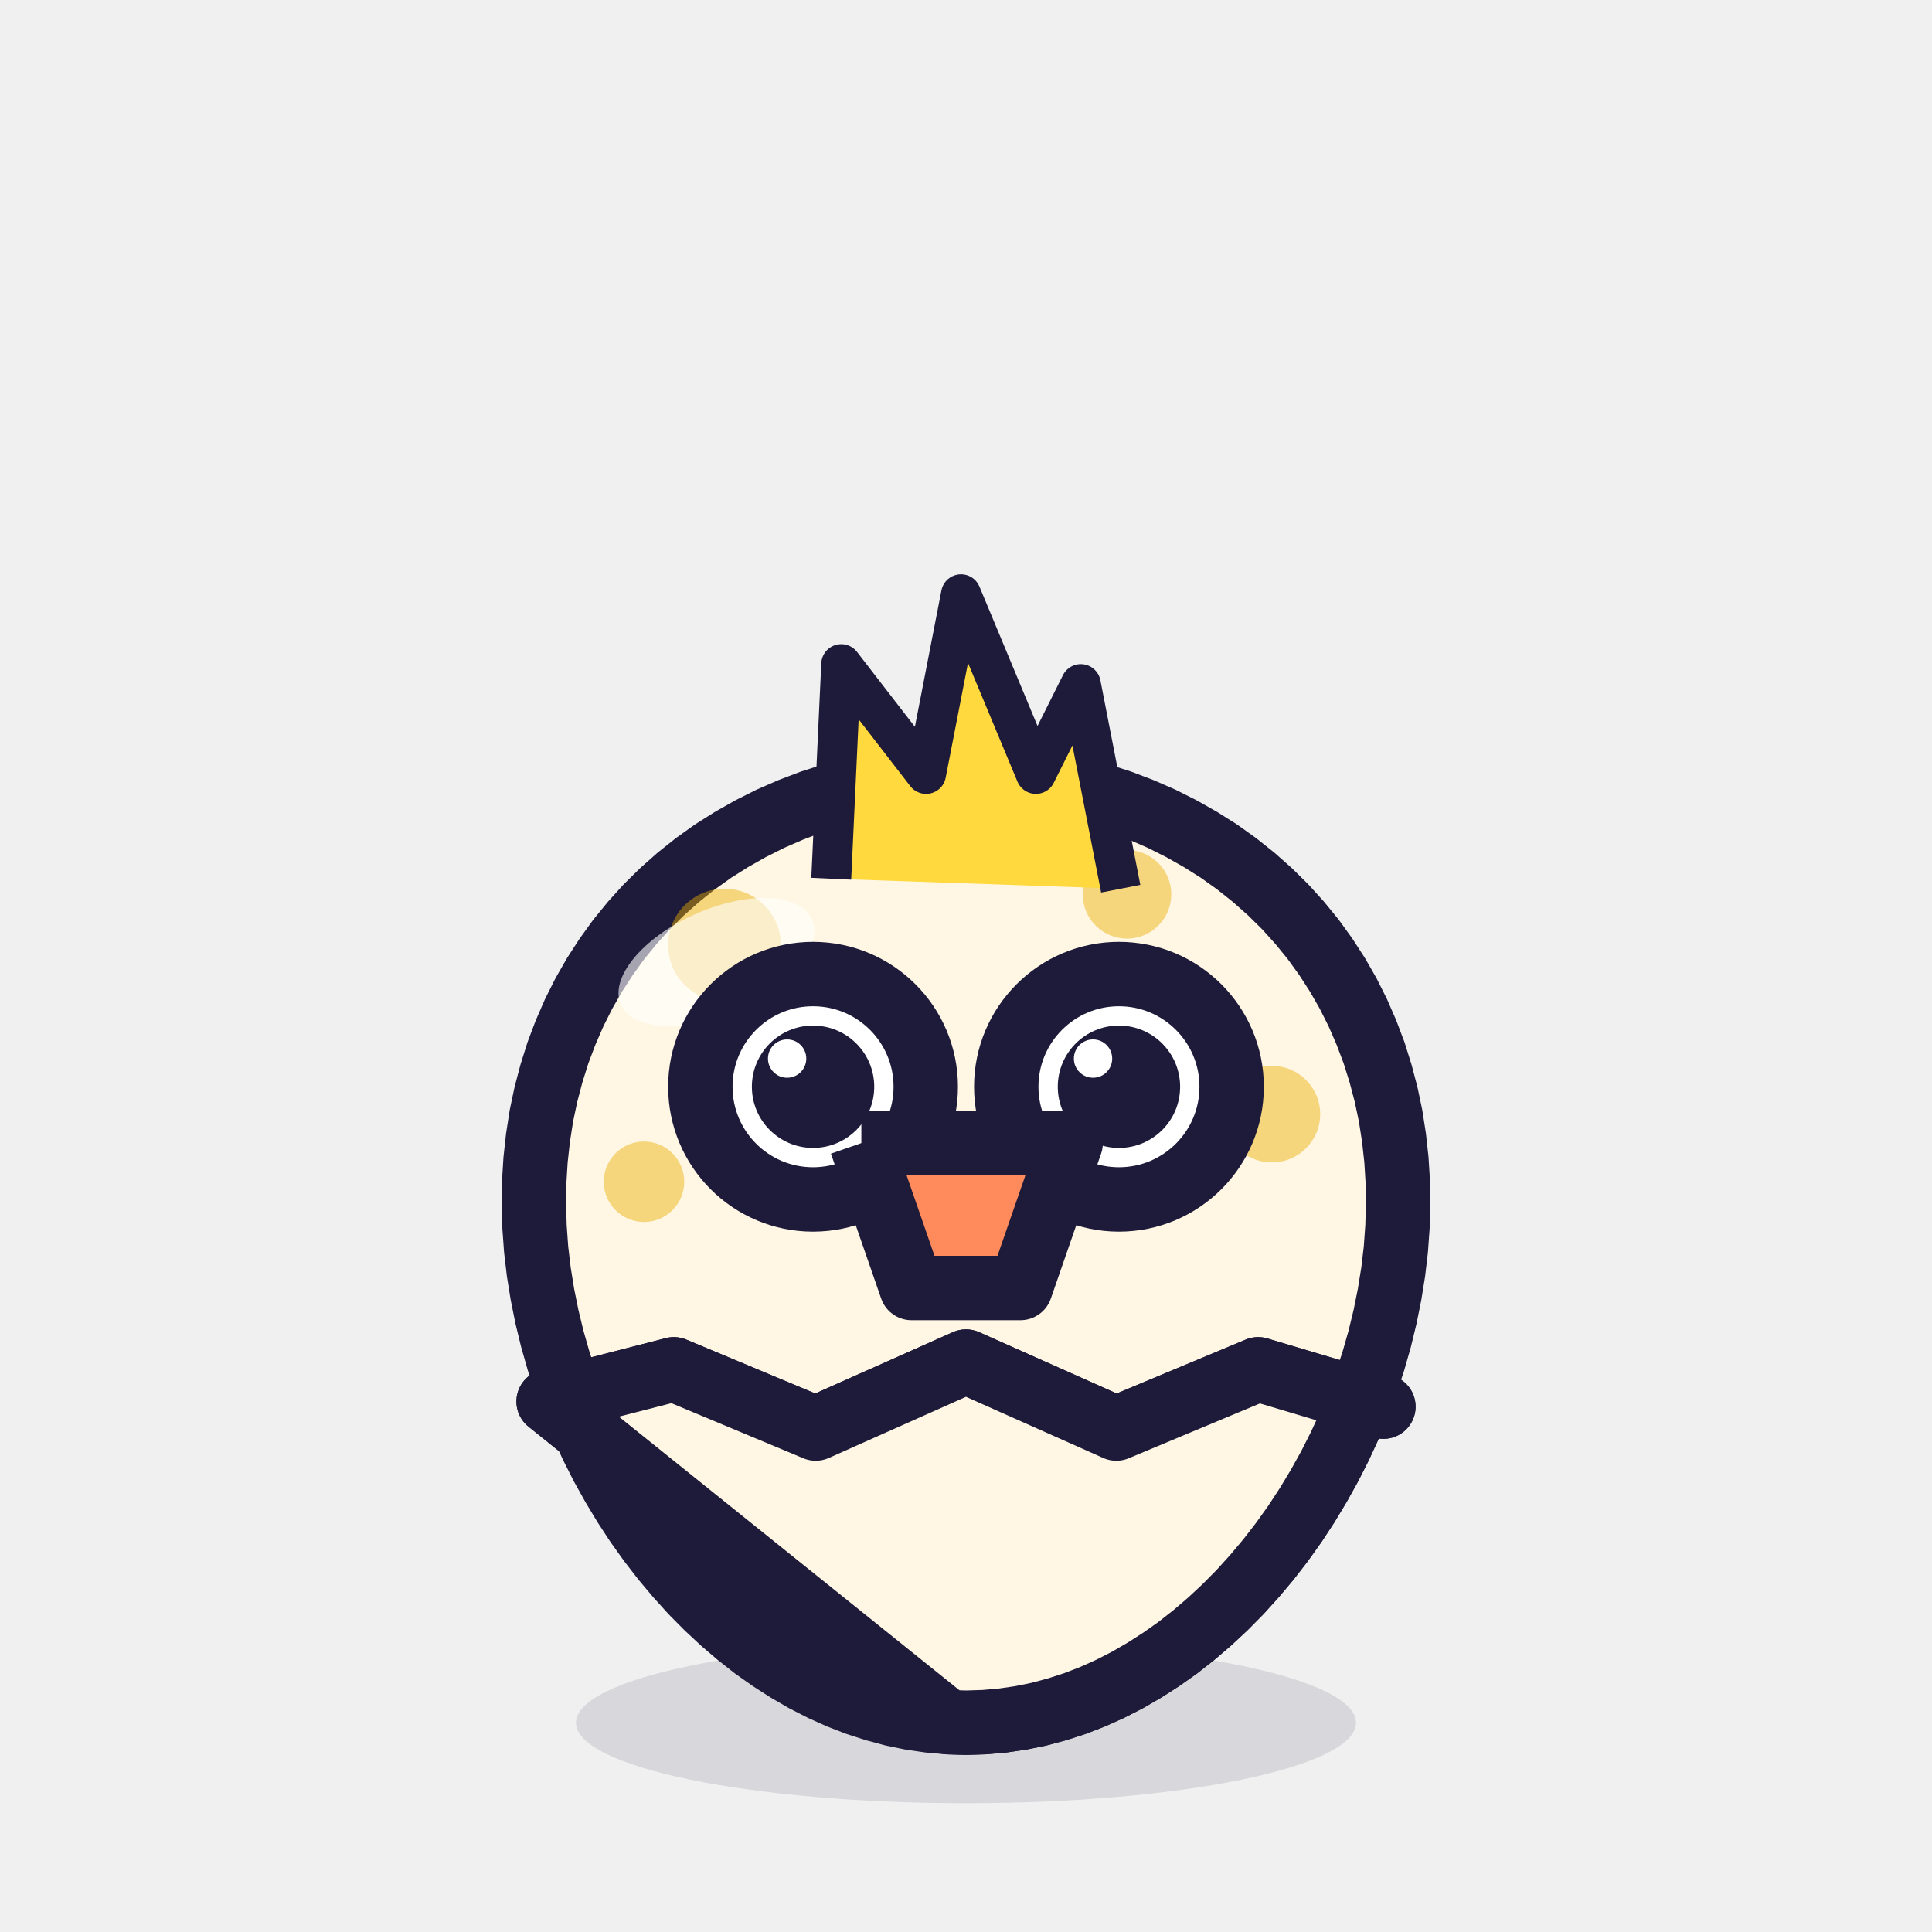
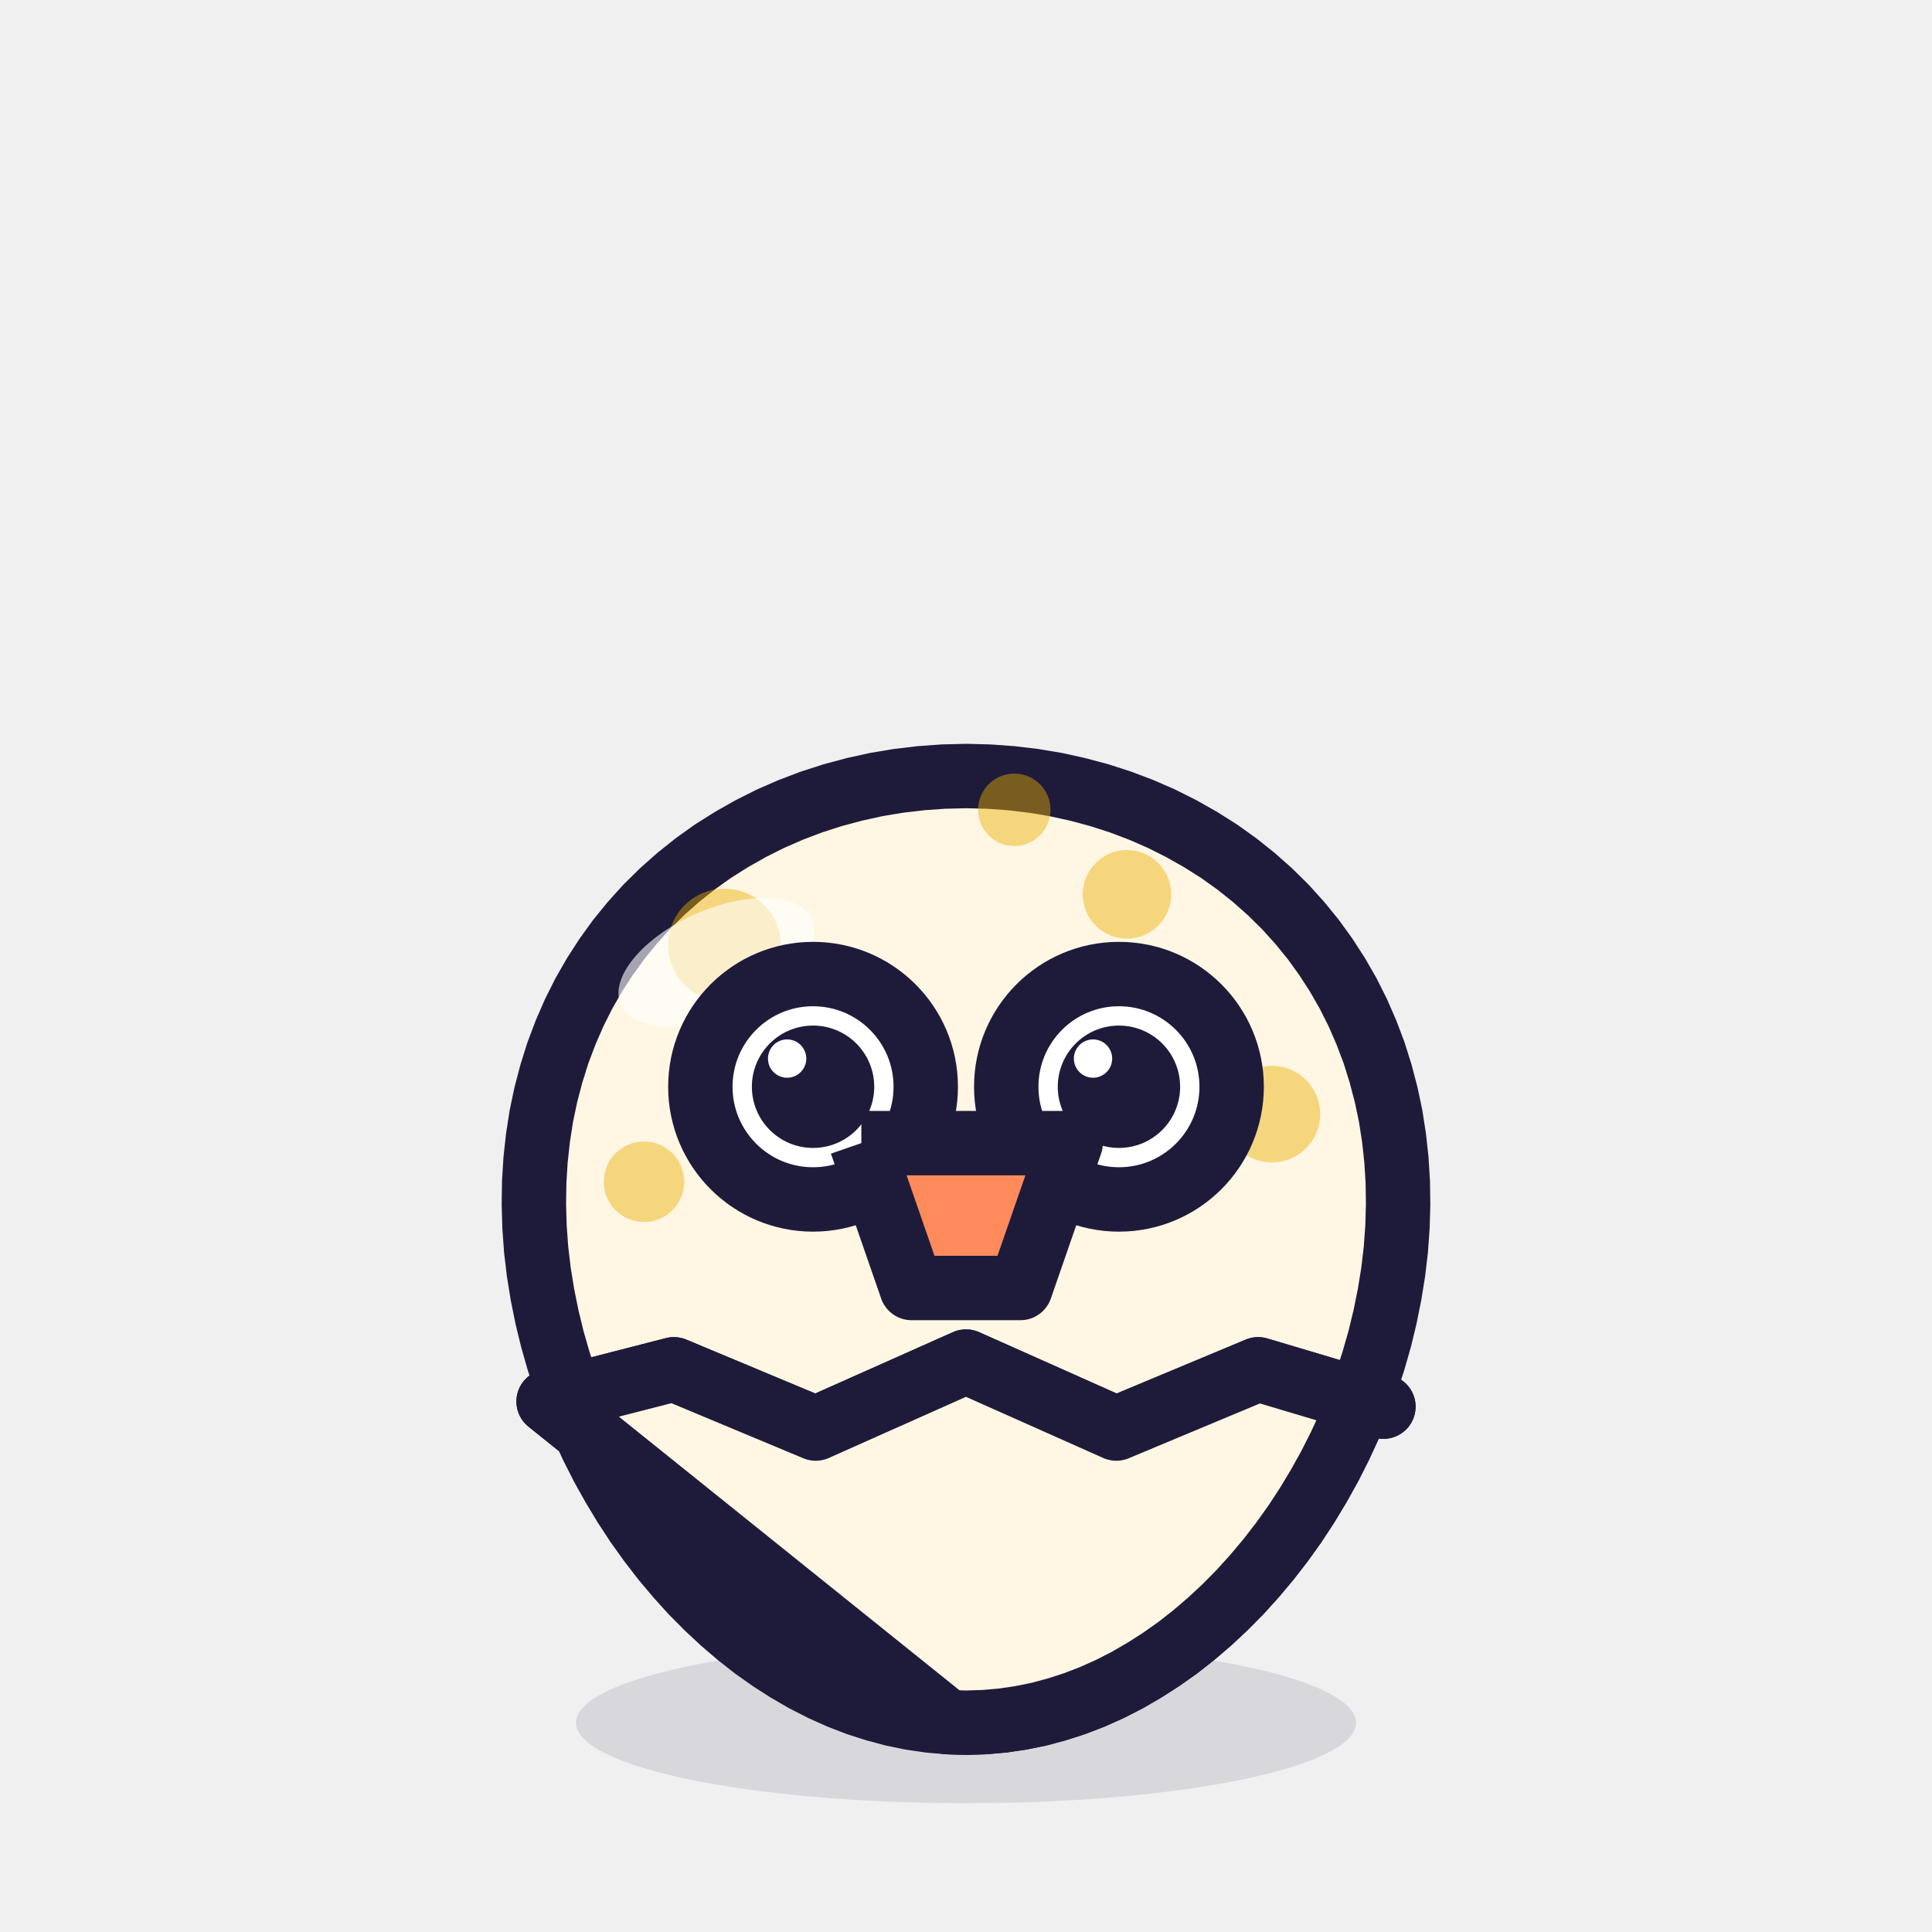
<svg xmlns="http://www.w3.org/2000/svg" viewBox="0 0 240 240" width="240" height="240" role="img" aria-label="Pip v2 B Bolt · egg · proud 1">
  <g id="shadow">
    <ellipse cx="120" cy="214" rx="48.45" ry="10" fill="#1E1B3A" opacity="0.12" />
  </g>
  <g id="shell_top" fill="#FFF7E4" stroke="#1E1B3A" stroke-width="8" stroke-linejoin="round">
    <path d="M 117.73 213.93 L 120 214 L 122.27 213.93 L 124.55 213.73 L 126.81 213.4 L 129.06 212.94 L 131.3 212.34 L 133.53 211.62 L 135.73 210.77 L 137.91 209.79 L 140.06 208.69 L 142.18 207.46 L 144.27 206.12 L 146.32 204.67 L 148.32 203.1 L 150.28 201.42 L 152.19 199.64 L 154.05 197.76 L 155.84 195.78 L 157.58 193.71 L 159.25 191.55 L 160.85 189.31 L 162.37 186.99 L 163.81 184.6 L 165.18 182.14 L 166.45 179.63 L 167.64 177.05 L 168.73 174.43 L 169.72 171.77 L 170.61 169.06 L 171.39 166.33 L 172.06 163.57 L 172.62 160.79 L 173.07 158 L 173.4 155.2 L 173.6 152.4 L 173.68 149.61 L 173.64 146.83 L 173.47 144.07 L 173.17 141.34 L 172.75 138.63 L 172.19 135.97 L 171.5 133.35 L 170.69 130.77 L 169.74 128.26 L 168.67 125.8 L 167.47 123.41 L 166.14 121.09 L 164.69 118.85 L 163.13 116.69 L 161.44 114.62 L 159.65 112.64 L 157.74 110.76 L 155.73 108.98 L 153.62 107.3 L 151.42 105.73 L 149.12 104.28 L 146.75 102.94 L 144.3 101.71 L 141.78 100.61 L 139.2 99.63 L 136.56 98.78 L 133.87 98.06 L 131.15 97.46 L 128.39 97 L 125.61 96.67 L 122.81 96.47 L 120 96.4 L 120 96.4 L 117.19 96.47 L 114.39 96.67 L 111.61 97 L 108.85 97.46 L 106.13 98.06 L 103.44 98.78 L 100.8 99.63 L 98.22 100.61 L 95.7 101.71 L 93.25 102.94 L 90.88 104.28 L 88.58 105.73 L 86.38 107.3 L 84.27 108.98 L 82.26 110.76 L 80.35 112.64 L 78.56 114.62 L 76.87 116.69 L 75.31 118.85 L 73.86 121.09 L 72.53 123.41 L 71.33 125.8 L 70.26 128.26 L 69.31 130.77 L 68.5 133.35 L 67.81 135.97 L 67.25 138.63 L 66.83 141.34 L 66.53 144.07 L 66.36 146.83 L 66.32 149.61 L 66.4 152.4 L 66.6 155.2 L 66.93 158 L 67.38 160.79 L 67.94 163.57 L 68.61 166.33 L 69.39 169.06 L 70.28 171.77 L 71.27 174.43 L 72.36 177.05 L 73.55 179.63 L 74.82 182.14 L 76.19 184.6 L 77.63 186.99 L 79.15 189.31 L 80.75 191.55 L 82.42 193.71 L 84.16 195.78 L 85.95 197.76 L 87.81 199.64 L 89.72 201.42 L 91.68 203.1 L 93.68 204.67 L 95.73 206.12 L 97.82 207.46 L 99.94 208.69 L 102.09 209.79 L 104.27 210.77 L 106.47 211.62 L 108.7 212.34 L 110.94 212.94 L 113.19 213.4 L 115.45 213.73 L 117.73 213.93 L 120 214 L 122.27 213.93 L 124.55 213.73 L 126.81 213.4 L 129.06 212.94 L 131.3 212.34 L 133.53 211.62 L 135.73 210.77 L 137.91 209.79 L 140.06 208.69 L 142.18 207.46 L 144.27 206.12 L 146.32 204.67 L 148.32 203.1 L 150.28 201.42 L 152.19 199.64 L 154.05 197.76 L 155.84 195.78 L 157.58 193.71 L 159.25 191.55 L 160.85 189.31 L 162.37 186.99 L 163.81 184.6 L 165.18 182.14 L 166.45 179.63 L 167.64 177.05 L 168.73 174.43 L 171.85 174.74 156.29 170.1 L 138.67 177.46 L 120 169.14 L 101.33 177.46 L 83.71 170.1 L 68.15 174.1 Z" />
    <circle cx="90" cy="117.4" r="7" fill="#E9AE00" stroke="none" opacity="0.45" />
    <circle cx="140" cy="111.1" r="5.5" fill="#E9AE00" stroke="none" opacity="0.45" />
    <circle cx="158" cy="138.4" r="6" fill="#E9AE00" stroke="none" opacity="0.45" />
    <circle cx="80" cy="146.8" r="5" fill="#E9AE00" stroke="none" opacity="0.45" />
    <circle cx="126" cy="100.6" r="4.5" fill="#E9AE00" stroke="none" opacity="0.45" />
    <ellipse cx="89" cy="119.5" rx="13" ry="6.5" fill="#FFFFFF" stroke="none" opacity="0.6" transform="rotate(-24 89 119.5)" />
  </g>
  <g id="tail" opacity="0" />
  <g id="wing_l" opacity="0" />
  <g id="wing_r" opacity="0" />
  <g id="body" opacity="0" />
  <g id="belly" opacity="0" />
  <g id="highlight" opacity="0" />
  <g id="feet" opacity="0" />
-   <g id="head_tuft" transform="translate(120 104.2)scale(0.62 0.62)translate(-120 -104.2)">
-     <path d="M -27 8 L -25 -35 L -8 -13 L -1 -49 L 14 -13 L 23 -31 L 31 10" transform="translate(120 104.2)" fill="#FFD93D" stroke="#1E1B3A" stroke-width="8" stroke-linejoin="round" />
-   </g>
+   <g id="head_tuft" opacity="0" />
  <g id="head">
    <g id="cheek_l" />
    <g id="cheek_r" />
    <g id="brow_l" fill="none" stroke="#1E1B3A" stroke-width="6.5" stroke-linecap="round" />
    <g id="brow_r" fill="none" stroke="#1E1B3A" stroke-width="6.5" stroke-linecap="round" />
    <g id="eye_l" data-eye="l" transform="translate(101 135)">
      <g id="open" opacity="1">
        <circle cx="0" cy="0" r="14" fill="#FFFFFF" stroke="#1E1B3A" stroke-width="8" />
        <circle cx="0" cy="0" r="7.6" fill="#1E1B3A" />
        <circle cx="-3.22" cy="-3.5" r="2.38" fill="#FFFFFF" />
      </g>
      <g id="closed" opacity="0">
        <path d="M -11.48 1.68 L 0 -5.04 L 11.48 1.68" fill="none" stroke="#1E1B3A" stroke-width="8" stroke-linecap="round" />
      </g>
      <g id="happy" opacity="0">
        <path d="M -11.48 5.88 L 0 -9.8 L 11.48 5.88" fill="none" stroke="#1E1B3A" stroke-width="9" stroke-linecap="round" />
      </g>
      <g id="sleepy" opacity="0">
        <path d="M -11.48 -1.12 L 0 7.28 L 11.48 -1.12" fill="none" stroke="#1E1B3A" stroke-width="8" stroke-linecap="round" />
        <path d="M 11.48 0 L 16.48 -5.6" fill="none" stroke="#1E1B3A" stroke-width="8" stroke-linecap="round" />
      </g>
      <g id="surprised" opacity="0">
        <circle cx="0" cy="0" r="16.24" fill="#FFFFFF" stroke="#1E1B3A" stroke-width="8" />
        <circle cx="0" cy="0" r="5.02" fill="#1E1B3A" />
        <circle cx="-3.22" cy="-3.5" r="2.94" fill="#FFFFFF" />
      </g>
      <g id="wink" opacity="0">
        <path d="M -11.48 1.96 L 0 -4.2 L 11.48 1.96" fill="none" stroke="#1E1B3A" stroke-width="8" stroke-linecap="round" />
        <path d="M 11.48 0 L 16.48 -5.6" fill="none" stroke="#1E1B3A" stroke-width="8" stroke-linecap="round" />
      </g>
    </g>
    <g id="eye_r" data-eye="r" transform="translate(139 135)">
      <g id="open" opacity="1">
        <circle cx="0" cy="0" r="14" fill="#FFFFFF" stroke="#1E1B3A" stroke-width="8" />
        <circle cx="0" cy="0" r="7.6" fill="#1E1B3A" />
        <circle cx="-3.22" cy="-3.5" r="2.38" fill="#FFFFFF" />
      </g>
      <g id="closed" opacity="0">
        <path d="M -11.48 1.68 L 0 -5.04 L 11.48 1.68" fill="none" stroke="#1E1B3A" stroke-width="8" stroke-linecap="round" />
      </g>
      <g id="happy" opacity="0">
        <path d="M -11.48 5.88 L 0 -9.8 L 11.48 5.88" fill="none" stroke="#1E1B3A" stroke-width="9" stroke-linecap="round" />
      </g>
      <g id="sleepy" opacity="0">
        <path d="M -11.48 -1.12 L 0 7.28 L 11.48 -1.12" fill="none" stroke="#1E1B3A" stroke-width="8" stroke-linecap="round" />
        <path d="M 11.48 0 L 16.48 -5.6" fill="none" stroke="#1E1B3A" stroke-width="8" stroke-linecap="round" />
      </g>
      <g id="surprised" opacity="0">
        <circle cx="0" cy="0" r="16.24" fill="#FFFFFF" stroke="#1E1B3A" stroke-width="8" />
        <circle cx="0" cy="0" r="5.02" fill="#1E1B3A" />
        <circle cx="-3.22" cy="-3.5" r="2.94" fill="#FFFFFF" />
      </g>
      <g id="wink" opacity="0">
        <path d="M -11.48 1.96 L 0 -4.2 L 11.48 1.96" fill="none" stroke="#1E1B3A" stroke-width="8" stroke-linecap="round" />
        <path d="M -11.48 0 L -16.48 -5.6" fill="none" stroke="#1E1B3A" stroke-width="8" stroke-linecap="round" />
      </g>
    </g>
    <g id="beak_top">
      <path d="M -13 -6 L 13 -6 L 6.76 12 L -6.76 12 L -13 -6" transform="translate(120 148)" fill="#FF8A5B" stroke="#1E1B3A" stroke-width="8" stroke-linejoin="round" />
    </g>
    <g id="beak_bottom" opacity="0" />
  </g>
  <g id="shell_bottom" fill="#FFF7E4" stroke="#1E1B3A" stroke-width="8" stroke-linejoin="round">
    <path d="M 168.73 174.43 L 167.64 177.05 L 166.45 179.63 L 165.18 182.14 L 163.81 184.6 L 162.37 186.99 L 160.85 189.31 L 159.25 191.55 L 157.58 193.71 L 155.84 195.78 L 154.05 197.76 L 152.19 199.64 L 150.28 201.42 L 148.32 203.1 L 146.32 204.67 L 144.27 206.12 L 142.18 207.46 L 140.06 208.69 L 137.91 209.79 L 135.73 210.77 L 133.53 211.62 L 131.3 212.34 L 129.06 212.94 L 126.81 213.4 L 124.55 213.73 L 122.27 213.93 L 120 214 L 117.73 213.93 L 68.15 174.1 83.71 170.1 L 101.33 177.46 L 120 169.14 L 138.67 177.46 L 156.29 170.1 L 171.85 174.74 Z" />
  </g>
  <g id="accessory_head" />
  <g id="accessory_neck" />
  <g id="accessory_face" />
  <g id="fx" />
</svg>
